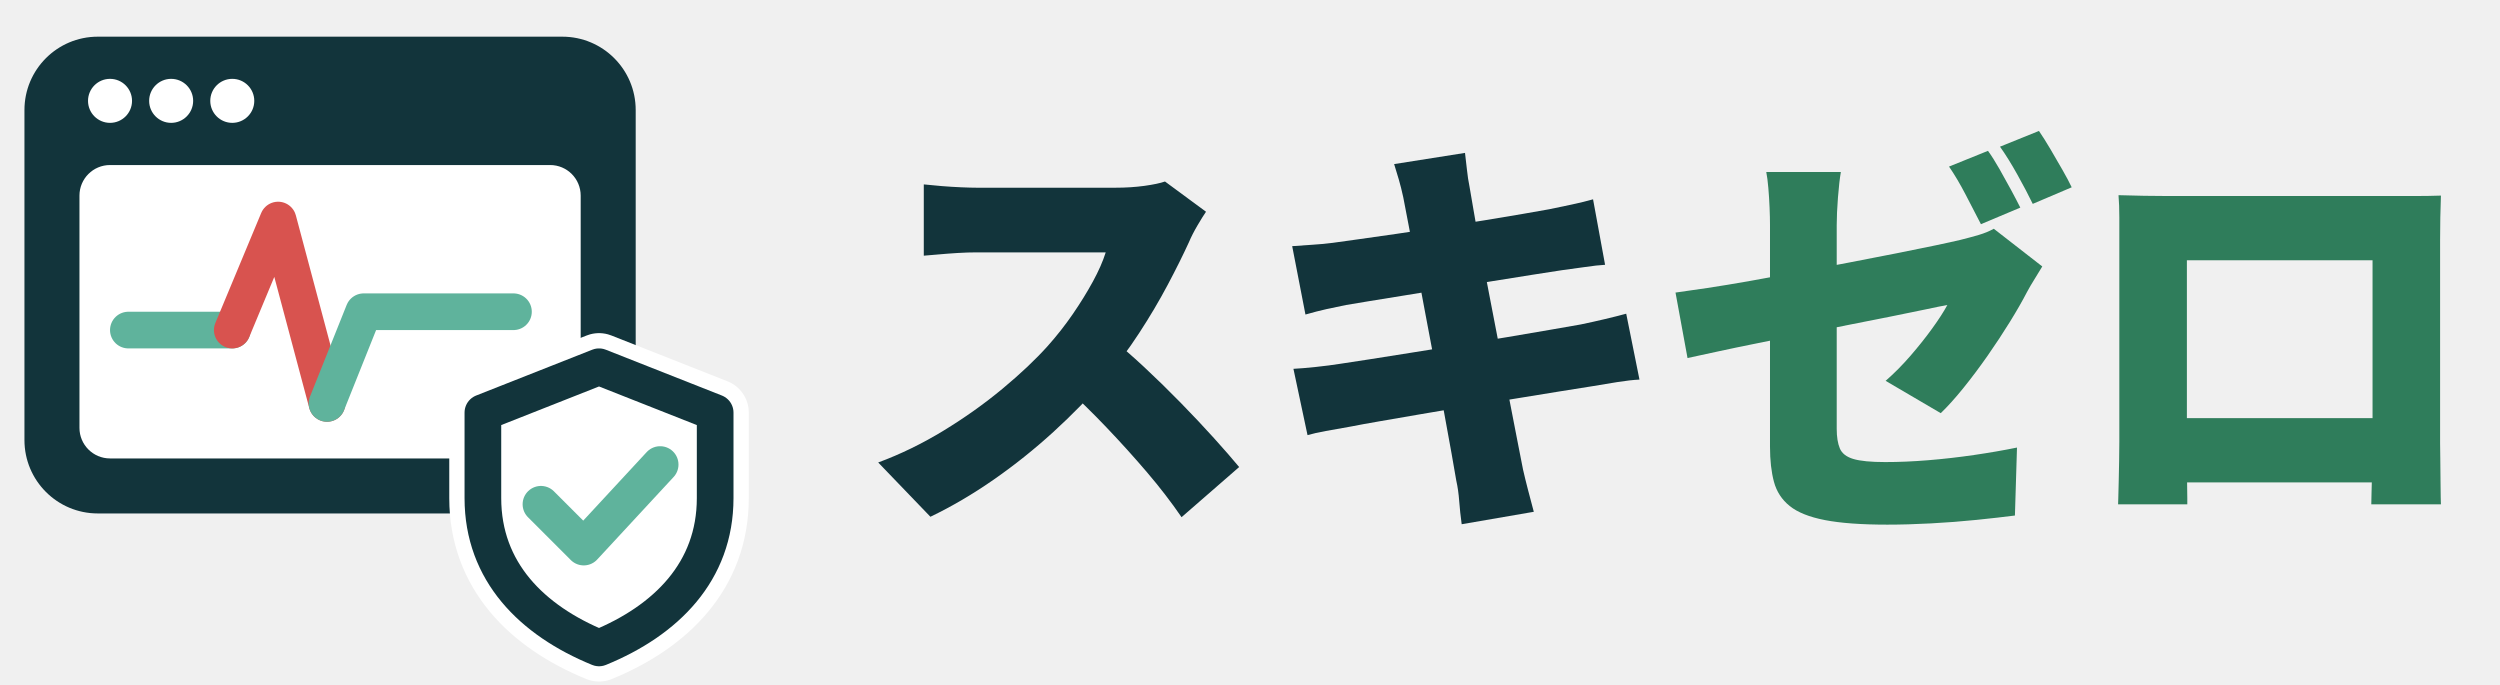
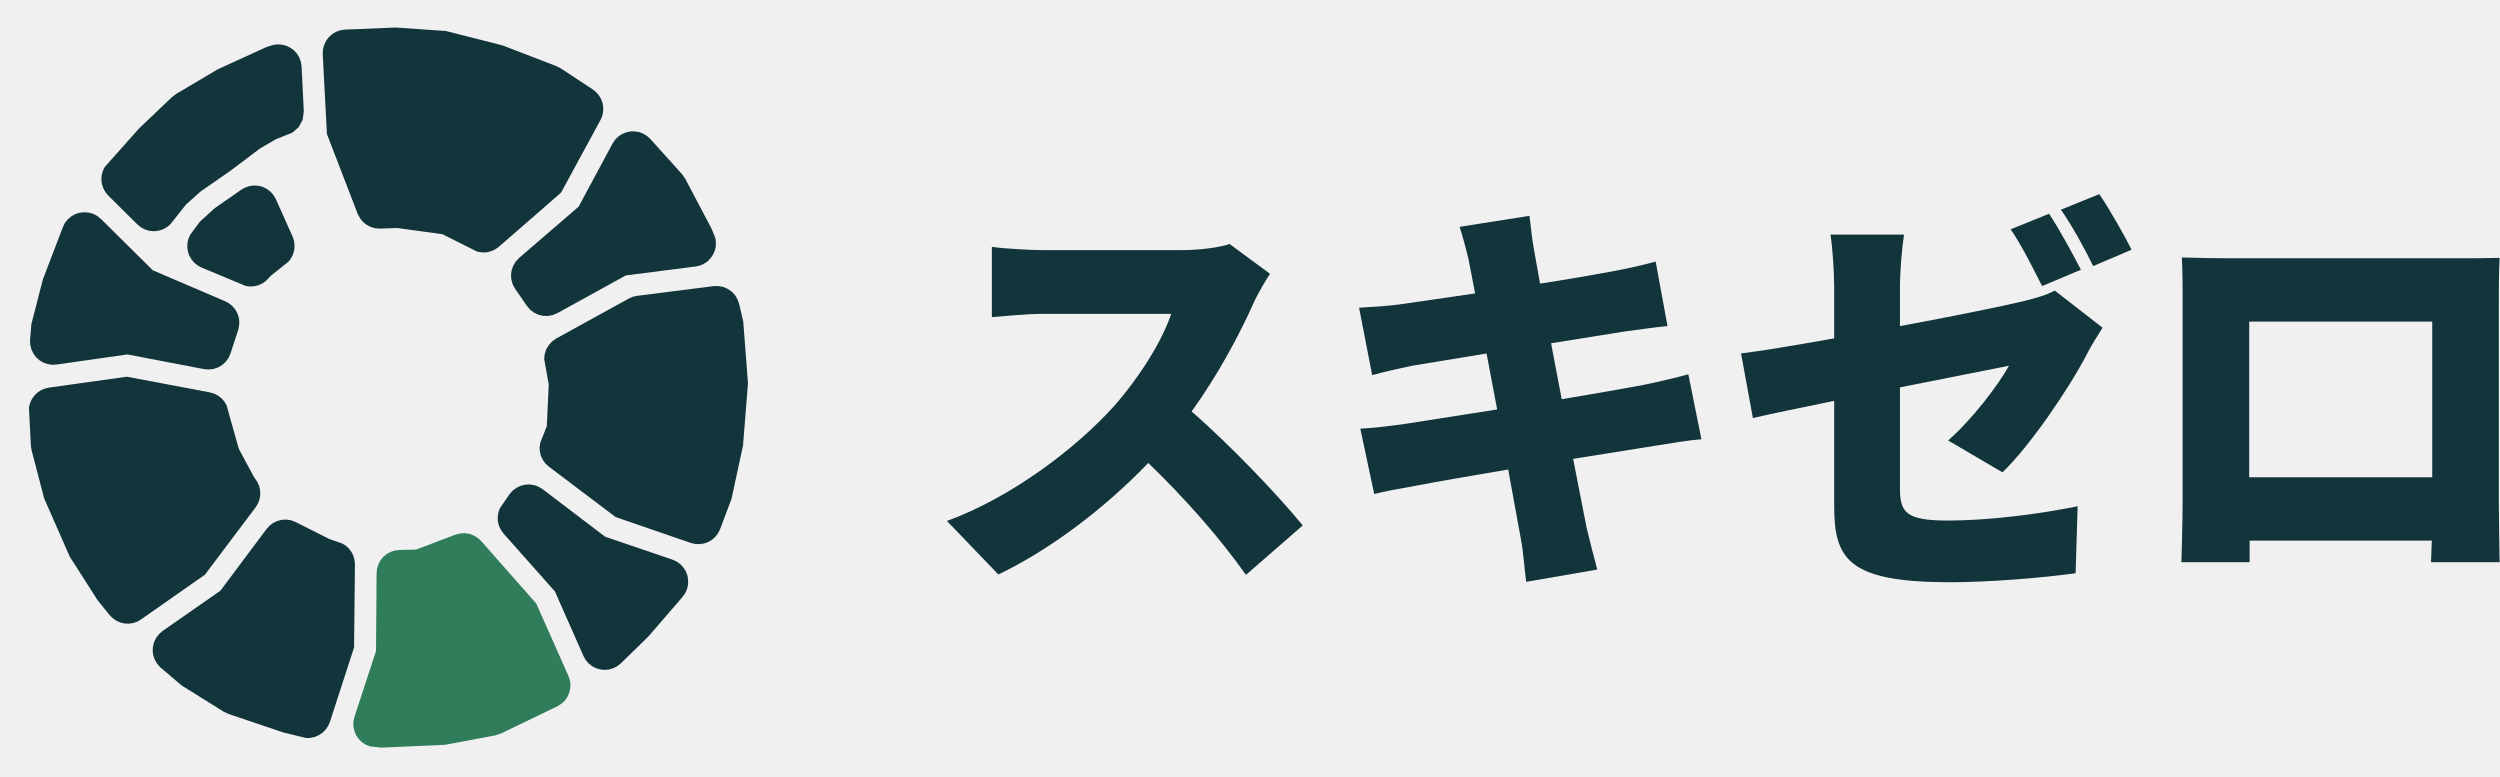
- <svg xmlns="http://www.w3.org/2000/svg" viewBox="0 0 409 112" width="409" height="112" role="img" aria-label="スキゼロ">
-   <rect x="4" y="6" width="100" height="78" rx="12" fill="#12343B" />
-   <rect x="13" y="27" width="82" height="48" rx="5" fill="#FFFFFF" />
-   <circle cx="18" cy="16.5" r="3.6" fill="#FFFFFF" />
-   <circle cx="28" cy="16.5" r="3.6" fill="#FFFFFF" />
-   <circle cx="38" cy="16.5" r="3.6" fill="#FFFFFF" />
-   <path d="M21 54 H38" fill="none" stroke="#5FB39C" stroke-width="6" stroke-linecap="round" stroke-linejoin="round" />
-   <path d="M38 54 L45.5 36 L53.5 66" fill="none" stroke="#D8534F" stroke-width="6" stroke-linecap="round" stroke-linejoin="round" />
-   <path d="M53.5 66 L59.5 51 H84" fill="none" stroke="#5FB39C" stroke-width="6" stroke-linecap="round" stroke-linejoin="round" />
-   <path d="M98 60 L117 67.5 V81.5 C117 93.5 109 101.5 98 106 C87 101.5 79 93.5 79 81.5 V67.5 Z" fill="#FFFFFF" stroke="#FFFFFF" stroke-width="11" stroke-linejoin="round" />
-   <path d="M98 60 L117 67.5 V81.5 C117 93.5 109 101.5 98 106 C87 101.5 79 93.5 79 81.5 V67.5 Z" fill="#FFFFFF" stroke="#12343B" stroke-width="6" stroke-linejoin="round" />
-   <path d="M88.5 82.5 L95.5 89.5 L108 76" fill="none" stroke="#5FB39C" stroke-width="6" stroke-linecap="round" stroke-linejoin="round" />
-   <path fill="#12343B" transform="translate(139.47 80.95) scale(0.0678 -0.0678)" d="M853 683Q846 673 833.0 651.0Q820 629 812 610Q791 564 760.5 506.5Q730 449 691.5 390.0Q653 331 609 279Q553 214 484.5 151.5Q416 89 340.5 36.5Q265 -16 188 -53L62 78Q143 108 220.0 155.0Q297 202 362.0 256.0Q427 310 471 359Q504 396 531.5 436.0Q559 476 580.0 514.5Q601 553 611 585Q600 585 576.0 585.0Q552 585 521.0 585.0Q490 585 456.5 585.0Q423 585 392.0 585.0Q361 585 336.5 585.0Q312 585 300 585Q278 585 253.5 583.5Q229 582 207.5 580.0Q186 578 172 577V749Q190 747 214.5 745.0Q239 743 262.5 742.0Q286 741 300 741Q315 741 342.0 741.0Q369 741 402.5 741.0Q436 741 471.5 741.0Q507 741 539.5 741.0Q572 741 597.0 741.0Q622 741 634 741Q672 741 704.5 745.5Q737 750 754 756ZM622 379Q660 349 704.0 308.0Q748 267 791.5 222.5Q835 178 872.0 137.0Q909 96 933 67L794 -54Q757 0 710.5 54.5Q664 109 612.5 163.0Q561 217 507 266Z" />
-   <path fill="#12343B" transform="translate(205.91 80.95) scale(0.0678 -0.0678)" d="M349 718Q344 741 338.5 760.0Q333 779 327 798L498 825Q500 810 502.5 786.0Q505 762 509 743Q512 726 518.5 687.5Q525 649 535.0 595.5Q545 542 557.0 480.5Q569 419 581.0 356.0Q593 293 604.0 235.5Q615 178 624.0 132.5Q633 87 638 61Q643 39 650.0 12.0Q657 -15 664 -41L490 -71Q486 -42 484.0 -15.0Q482 12 477 34Q473 57 465.5 100.0Q458 143 447.5 199.0Q437 255 425.0 317.0Q413 379 401.5 441.5Q390 504 379.5 559.0Q369 614 361.0 655.5Q353 697 349 718ZM81 600Q107 602 131.5 603.5Q156 605 179 608Q200 611 240.0 616.5Q280 622 331.5 629.5Q383 637 438.5 645.5Q494 654 546.0 662.5Q598 671 638.5 678.0Q679 685 701 689Q726 694 756.0 700.5Q786 707 807 713L836 555Q817 554 786.5 549.5Q756 545 732 542Q705 538 661.0 531.0Q617 524 564.0 515.5Q511 507 456.0 498.0Q401 489 351.5 481.0Q302 473 265.0 467.0Q228 461 211 458Q186 453 163.5 448.0Q141 443 113 435ZM84 304Q105 305 138.0 308.5Q171 312 196 316Q223 320 268.0 327.0Q313 334 369.0 343.0Q425 352 484.5 361.5Q544 371 600.0 380.5Q656 390 702.5 398.0Q749 406 777 411Q806 417 835.5 424.0Q865 431 887 437L919 278Q897 277 865.5 272.0Q834 267 805 262Q774 257 726.5 249.5Q679 242 622.0 232.5Q565 223 505.5 213.5Q446 204 391.0 194.5Q336 185 292.5 177.5Q249 170 224 165Q190 159 162.5 154.0Q135 149 118 144Z" />
-   <path fill="#2F7D5B" transform="translate(272.35 80.95) scale(0.0678 -0.0678)" d="M780 830Q793 812 807.5 786.5Q822 761 835.5 736.0Q849 711 858 693L763 653Q747 684 726.5 723.5Q706 763 686 792ZM903 878Q916 859 931.0 833.5Q946 808 960.0 783.5Q974 759 982 742L888 702Q873 733 851.0 772.5Q829 812 809 840ZM254 116Q254 135 254.0 173.0Q254 211 254.0 260.0Q254 309 254.0 363.5Q254 418 254.0 471.5Q254 525 254.0 572.0Q254 619 254 651Q254 669 253.0 693.0Q252 717 250.0 740.5Q248 764 245 779H425Q421 756 418.0 717.5Q415 679 415 651Q415 619 415.0 578.5Q415 538 415.0 492.5Q415 447 415.0 400.5Q415 354 415.0 310.0Q415 266 415.0 227.5Q415 189 415 159Q415 130 422.5 112.0Q430 94 455.0 86.5Q480 79 532 79Q582 79 636.5 83.5Q691 88 746.0 96.0Q801 104 850 114L845 -50Q806 -55 752.5 -60.5Q699 -66 642.5 -69.0Q586 -72 537 -72Q443 -72 386.5 -61.0Q330 -50 301.5 -27.0Q273 -4 263.5 31.5Q254 67 254 116ZM911 551Q904 539 893.0 521.5Q882 504 874 489Q858 458 833.0 417.5Q808 377 779.0 335.5Q750 294 720.5 257.5Q691 221 666 197L533 275Q564 302 593.0 335.5Q622 369 645.5 401.5Q669 434 682 458Q665 455 630.0 447.5Q595 440 547.0 430.5Q499 421 443.5 410.0Q388 399 331.5 387.5Q275 376 222.5 365.5Q170 355 126.5 345.5Q83 336 55 330L26 488Q56 492 102.5 499.0Q149 506 205.5 516.0Q262 526 323.5 537.5Q385 549 445.0 560.5Q505 572 558.0 582.5Q611 593 651.5 601.5Q692 610 713 615Q737 621 757.5 627.0Q778 633 794 642Z" />
-   <path fill="#2F7D5B" transform="translate(338.79 80.95) scale(0.0678 -0.0678)" d="M115 723Q146 722 177.0 721.5Q208 721 230 721Q248 721 282.5 721.0Q317 721 362.0 721.0Q407 721 457.5 721.0Q508 721 559.0 721.0Q610 721 655.0 721.0Q700 721 735.0 721.0Q770 721 788 721Q808 721 835.5 721.0Q863 721 893 722Q892 697 891.5 668.5Q891 640 891 614Q891 599 891.0 569.5Q891 540 891.0 500.0Q891 460 891.0 416.0Q891 372 891.0 327.0Q891 282 891.0 242.0Q891 202 891.0 172.0Q891 142 891 126Q891 110 891.5 85.0Q892 60 892.0 35.5Q892 11 892.5 -6.0Q893 -23 893 -23H725Q725 -23 725.5 2.0Q726 27 727.0 62.0Q728 97 728 128Q728 143 728.0 174.0Q728 205 728.0 245.5Q728 286 728.0 330.0Q728 374 728.0 416.0Q728 458 728.0 492.0Q728 526 728.0 546.0Q728 566 728 566H280Q280 566 280.0 546.0Q280 526 280.0 492.0Q280 458 280.0 416.0Q280 374 280.0 330.0Q280 286 280.0 245.5Q280 205 280.0 174.0Q280 143 280 128Q280 107 280.0 81.0Q280 55 280.5 31.5Q281 8 281.0 -7.5Q281 -23 281 -23H114Q114 -23 114.5 -7.5Q115 8 115.5 32.0Q116 56 116.5 81.5Q117 107 117 128Q117 143 117.0 173.0Q117 203 117.0 243.0Q117 283 117.0 327.5Q117 372 117.0 416.5Q117 461 117.0 500.5Q117 540 117.0 569.5Q117 599 117 614Q117 638 117.0 669.0Q117 700 115 723ZM787 185V30H196V185Z" />
+ <svg xmlns="http://www.w3.org/2000/svg" viewBox="0 0 322.1 100.0" width="322" height="100" role="img" aria-label="スキゼロ">
+   <g>
+     <path fill="#12343B" d="M89.01 69.94 L89.56 70.07 L90.13 70.09 L90.70 70.01 L91.24 69.82 L91.73 69.53 L92.16 69.15 L92.51 68.69 L92.77 68.18 L94.25 64.25 L95.73 57.40 L96.37 49.36 L95.76 41.41 L95.23 39.14 L95.02 38.55 L94.70 38.01 L94.27 37.55 L93.75 37.20 L93.17 36.95 L92.56 36.84 L91.93 36.85 L82.08 38.10 L81.53 38.22 L81.01 38.45 L71.66 43.60 L71.14 43.97 L70.71 44.44 L70.38 44.98 L70.18 45.59 L70.11 46.22 L70.70 49.54 L70.45 54.90 L69.61 57.01 L69.52 57.58 L69.55 58.16 L69.69 58.72 L69.94 59.24 L70.28 59.71 L70.71 60.10 L79.31 66.60ZM66.88 33.22 L66.45 33.68 L66.13 34.21 L65.92 34.80 L65.84 35.42 L65.89 36.05 L66.07 36.65 L66.37 37.20 L67.89 39.40 L68.30 39.88 L68.80 40.26 L69.37 40.53 L69.98 40.68 L70.61 40.69 L71.23 40.57 L71.81 40.33 L80.63 35.47 L89.62 34.32 L90.17 34.20 L90.68 33.98 L91.15 33.67 L91.54 33.27 L91.86 32.81 L92.09 32.30 L92.22 31.76 L92.24 31.20 L92.16 30.64 L91.68 29.45 L88.29 23.02 L87.86 22.41 L83.79 17.89 L83.37 17.51 L82.88 17.21 L82.34 17.00 L81.77 16.91 L81.20 16.92 L80.64 17.05 L80.11 17.27 L79.64 17.60 L79.23 18.01 L78.92 18.48 L74.55 26.61ZM44.45 3.80 L43.86 3.88 L43.31 4.08 L42.80 4.38 L42.36 4.78 L42.01 5.25 L41.76 5.78 L41.61 6.35 L41.58 6.94 L42.12 17.25 L46.08 27.53 L46.37 28.08 L46.76 28.57 L47.24 28.96 L47.80 29.24 L48.40 29.40 L49.02 29.44 L51.16 29.36 L57.00 30.16 L61.45 32.39 L62.04 32.50 L62.64 32.50 L63.22 32.37 L63.77 32.13 L64.26 31.79 L72.29 24.80 L77.37 15.44 L77.59 14.93 L77.71 14.38 L77.72 13.83 L77.64 13.28 L77.45 12.76 L77.17 12.28 L76.81 11.86 L76.38 11.51 L72.23 8.78 L71.65 8.49 L64.73 5.83 L57.45 3.98 L51.00 3.53ZM17.92 16.53 L13.50 21.49 L13.25 22.01 L13.10 22.56 L13.06 23.13 L13.13 23.69 L13.31 24.24 L13.58 24.74 L13.95 25.18 L17.70 28.90 L18.16 29.28 L18.68 29.55 L19.24 29.72 L19.83 29.78 L20.42 29.71 L20.98 29.54 L21.50 29.26 L21.95 28.88 L23.96 26.34 L25.84 24.66 L29.60 22.05 L33.52 19.10 L35.54 17.92 L37.64 17.09 L38.47 16.39 L38.99 15.43 L39.14 14.35 L38.86 8.56 L38.77 7.98 L38.58 7.43 L38.28 6.92 L37.89 6.49 L37.42 6.14 L36.89 5.88 L36.33 5.74 L35.74 5.70 L35.17 5.78 L34.34 6.04 L28.02 8.93 L22.68 12.10 L22.15 12.50ZM24.51 30.23 L24.28 30.74 L24.15 31.28 L24.13 31.84 L24.21 32.39 L24.39 32.92 L24.67 33.40 L25.03 33.83 L25.46 34.18 L25.95 34.45 L31.67 36.83 L32.22 36.90 L32.78 36.86 L33.32 36.73 L33.82 36.49 L34.28 36.17 L34.86 35.54 L37.21 33.66 L37.54 33.19 L37.78 32.68 L37.92 32.13 L37.95 31.56 L37.88 30.99 L37.69 30.45 L35.55 25.66 L35.26 25.15 L34.88 24.71 L34.42 24.35 L33.90 24.08 L33.34 23.93 L32.75 23.88 L32.17 23.95 L31.62 24.13 L31.11 24.41 L27.66 26.81 L25.74 28.56ZM13.01 28.20 L12.55 27.82 L12.02 27.54 L11.45 27.38 L10.86 27.33 L10.27 27.39 L9.70 27.57 L9.18 27.86 L8.73 28.25 L8.36 28.72 L8.10 29.25 L5.53 35.97 L4.04 41.75 L3.87 43.82 L3.90 44.41 L4.04 44.98 L4.29 45.51 L4.63 45.99 L5.07 46.39 L5.57 46.69 L6.13 46.89 L6.71 46.98 L7.30 46.95 L16.41 45.65 L26.28 47.54 L26.90 47.59 L27.51 47.52 L28.10 47.32 L28.63 47.01 L29.09 46.59 L29.45 46.09 L29.70 45.52 L30.69 42.49 L30.81 41.94 L30.83 41.39 L30.75 40.84 L30.57 40.32 L30.29 39.83 L29.93 39.41 L29.50 39.06 L29.01 38.80 L19.69 34.81ZM6.27 49.93 L5.73 50.06 L5.22 50.29 L4.77 50.61 L4.38 51.01 L4.07 51.47 L3.85 51.98 L3.73 52.53 L3.98 57.43 L4.07 57.99 L5.69 64.20 L8.99 71.71 L12.55 77.28 L14.11 79.22 L14.51 79.62 L14.97 79.95 L15.48 80.18 L16.02 80.31 L16.59 80.34 L17.14 80.26 L17.68 80.08 L18.16 79.80 L26.40 74.03 L32.94 65.34 L33.24 64.85 L33.44 64.31 L33.53 63.74 L33.52 63.17 L33.39 62.61 L33.16 62.08 L32.70 61.41 L30.76 57.79 L29.19 52.20 L28.91 51.72 L28.54 51.30 L28.09 50.95 L27.59 50.70 L27.05 50.54 L16.34 48.52ZM20.96 81.27 L20.50 81.67 L20.13 82.14 L19.86 82.69 L19.71 83.27 L19.67 83.87 L19.76 84.47 L19.97 85.04 L20.28 85.56 L20.70 86.00 L23.39 88.29 L28.82 91.68 L29.44 91.97 L36.51 94.36 L39.45 95.07 L40.02 95.05 L40.57 94.93 L41.08 94.70 L41.55 94.39 L41.95 93.99 L42.27 93.53 L42.50 93.01 L45.62 83.39 L45.73 72.70 L45.68 72.15 L45.54 71.62 L45.30 71.13 L44.98 70.69 L44.58 70.31 L44.12 70.02 L42.41 69.42 L38.10 67.25 L37.55 67.03 L36.96 66.93 L36.36 66.95 L35.78 67.09 L35.23 67.34 L34.75 67.69 L34.35 68.13 L28.40 76.09ZM65.66 63.64 L64.40 65.48 L64.21 66.03 L64.12 66.60 L64.15 67.18 L64.29 67.74 L64.54 68.26 L64.88 68.73 L71.50 76.19 L75.17 84.50 L75.45 85.00 L75.82 85.44 L76.28 85.81 L76.79 86.07 L77.34 86.24 L77.92 86.29 L78.49 86.24 L79.04 86.07 L79.55 85.80 L80.00 85.44 L83.51 82.02 L87.94 76.89 L88.28 76.41 L88.52 75.88 L88.65 75.31 L88.66 74.72 L88.57 74.14 L88.36 73.60 L88.05 73.10 L87.65 72.67 L87.17 72.33 L86.64 72.09 L77.96 69.13 L69.91 63.01 L69.40 62.70 L68.84 62.49 L68.25 62.40 L67.65 62.43 L67.07 62.58 L66.53 62.84 L66.05 63.20Z" />
+     <path fill="#2F7D5B" d="M45.67 92.33 L45.54 92.92 L45.53 93.52 L45.64 94.12 L45.86 94.67 L46.20 95.18 L46.63 95.60 L47.13 95.93 L47.69 96.15 L49.13 96.31 L57.38 95.94 L63.81 94.73 L64.56 94.48 L71.90 90.94 L72.41 90.60 L72.81 90.21 L73.12 89.75 L73.34 89.24 L73.47 88.71 L73.50 88.15 L73.42 87.60 L73.24 87.08 L69.09 77.74 L61.98 69.68 L61.54 69.28 L61.02 68.96 L60.45 68.76 L59.85 68.68 L59.25 68.72 L58.67 68.87 L53.61 70.79 L51.47 70.84 L50.89 70.91 L50.34 71.08 L49.83 71.36 L49.39 71.73 L49.02 72.18 L48.75 72.69 L48.58 73.24 L48.52 73.82 L48.45 83.85Z" />
+   </g>
+   <g transform="translate(122.00 25.00)">
+     <path fill="#12343B" d="M41.632 10.263 36.421 6.421C35.211 6.842 32.737 7.211 30.105 7.211C27.579 7.211 15.684 7.211 12.526 7.211C11 7.211 7.632 7.053 5.789 6.789V15.842C7.263 15.737 10.158 15.421 12.526 15.421C15.053 15.421 26.526 15.421 28.895 15.421C27.789 18.789 24.947 23.421 21.526 27.316C16.842 32.526 8.526 39.0 0.0 42.105L6.632 49.0C13.526 45.684 20.421 40.368 25.947 34.632C30.684 39.211 35.158 44.263 38.526 49.053L45.842 42.684C42.947 39.105 36.632 32.421 31.526 28.0C34.947 23.263 37.737 18.0 39.474 14.105C40.053 12.789 41.158 10.947 41.632 10.263Z" />
+     <path fill="#12343B" d="M53.263 30.211 55.053 38.632C56.263 38.316 58.263 37.947 60.632 37.526C62.789 37.105 67.316 36.316 72.316 35.474L73.947 44.421C74.263 46.0 74.368 47.895 74.632 49.947L83.789 48.368C83.316 46.526 82.789 44.579 82.421 43.0L80.684 34.105L91.211 32.421C93.211 32.105 95.632 31.684 97.211 31.579L95.526 23.211C94.0 23.632 91.789 24.158 89.737 24.579C87.526 25.0 83.579 25.684 79.211 26.421L77.842 19.211L87.368 17.684C89.053 17.474 91.474 17.105 92.842 17.0L91.316 8.684C89.842 9.105 87.474 9.632 85.737 9.947C84.053 10.263 80.474 10.895 76.421 11.526L75.632 7.105C75.368 5.789 75.211 3.842 75.053 2.789L66.053 4.211C66.474 5.526 66.842 6.842 67.211 8.421L68.053 12.789L58.263 14.211C56.632 14.421 54.947 14.526 53.105 14.632L54.789 23.316C56.737 22.789 58.158 22.474 59.947 22.105L69.526 20.526L70.895 27.737L59.158 29.579C57.368 29.842 54.737 30.158 53.263 30.211Z" />
+     <path fill="#12343B" d="M142.0 2.526 137.053 4.526C138.474 6.579 140.0 9.684 141.105 11.842L146.105 9.737C145.158 7.895 143.316 4.474 142.0 2.526ZM148.474 0.0 143.526 2.0C144.947 4.0 146.632 7.105 147.684 9.263L152.632 7.158C151.737 5.368 149.842 2.0 148.474 0.0ZM148.895 17.211 142.737 12.421C141.579 13.053 140.158 13.421 138.474 13.842C136.053 14.421 129.632 15.737 122.789 17.0V11.947C122.789 10.0 123.053 6.842 123.316 5.211H113.842C114.105 6.842 114.316 10.053 114.316 11.947V18.579C109.316 19.474 104.842 20.211 102.316 20.526L103.842 28.842C106.105 28.316 109.947 27.526 114.316 26.632V40.105C114.316 46.947 116.0 50.0 129.211 50.0C134.368 50.0 141.263 49.421 145.421 48.842L145.684 40.211C140.474 41.263 134.158 42.053 128.947 42.053C123.474 42.053 122.789 40.947 122.789 37.842V24.895L136.842 22.105C135.421 24.632 132.211 28.895 129.0 31.737L136.0 35.842C139.526 32.474 144.684 24.895 146.947 20.474C147.474 19.421 148.368 18.053 148.895 17.211Z" />
+     <path fill="#12343B" d="M159.105 8.158C159.211 9.789 159.211 12.211 159.211 13.895C159.211 17.526 159.211 35.737 159.211 39.474C159.211 42.368 159.053 47.421 159.053 47.421H167.842V44.632H191.316L191.211 47.421H200.053C200.053 47.421 199.947 41.842 199.947 39.579C199.947 35.737 199.947 17.526 199.947 13.895C199.947 12.105 199.947 9.947 200.053 8.211C197.947 8.263 195.947 8.263 194.526 8.263C190.053 8.263 169.526 8.263 165.158 8.263C163.632 8.263 161.263 8.211 159.105 8.158ZM167.789 36.474V16.421H191.368V36.474Z" />
+   </g>
</svg>
